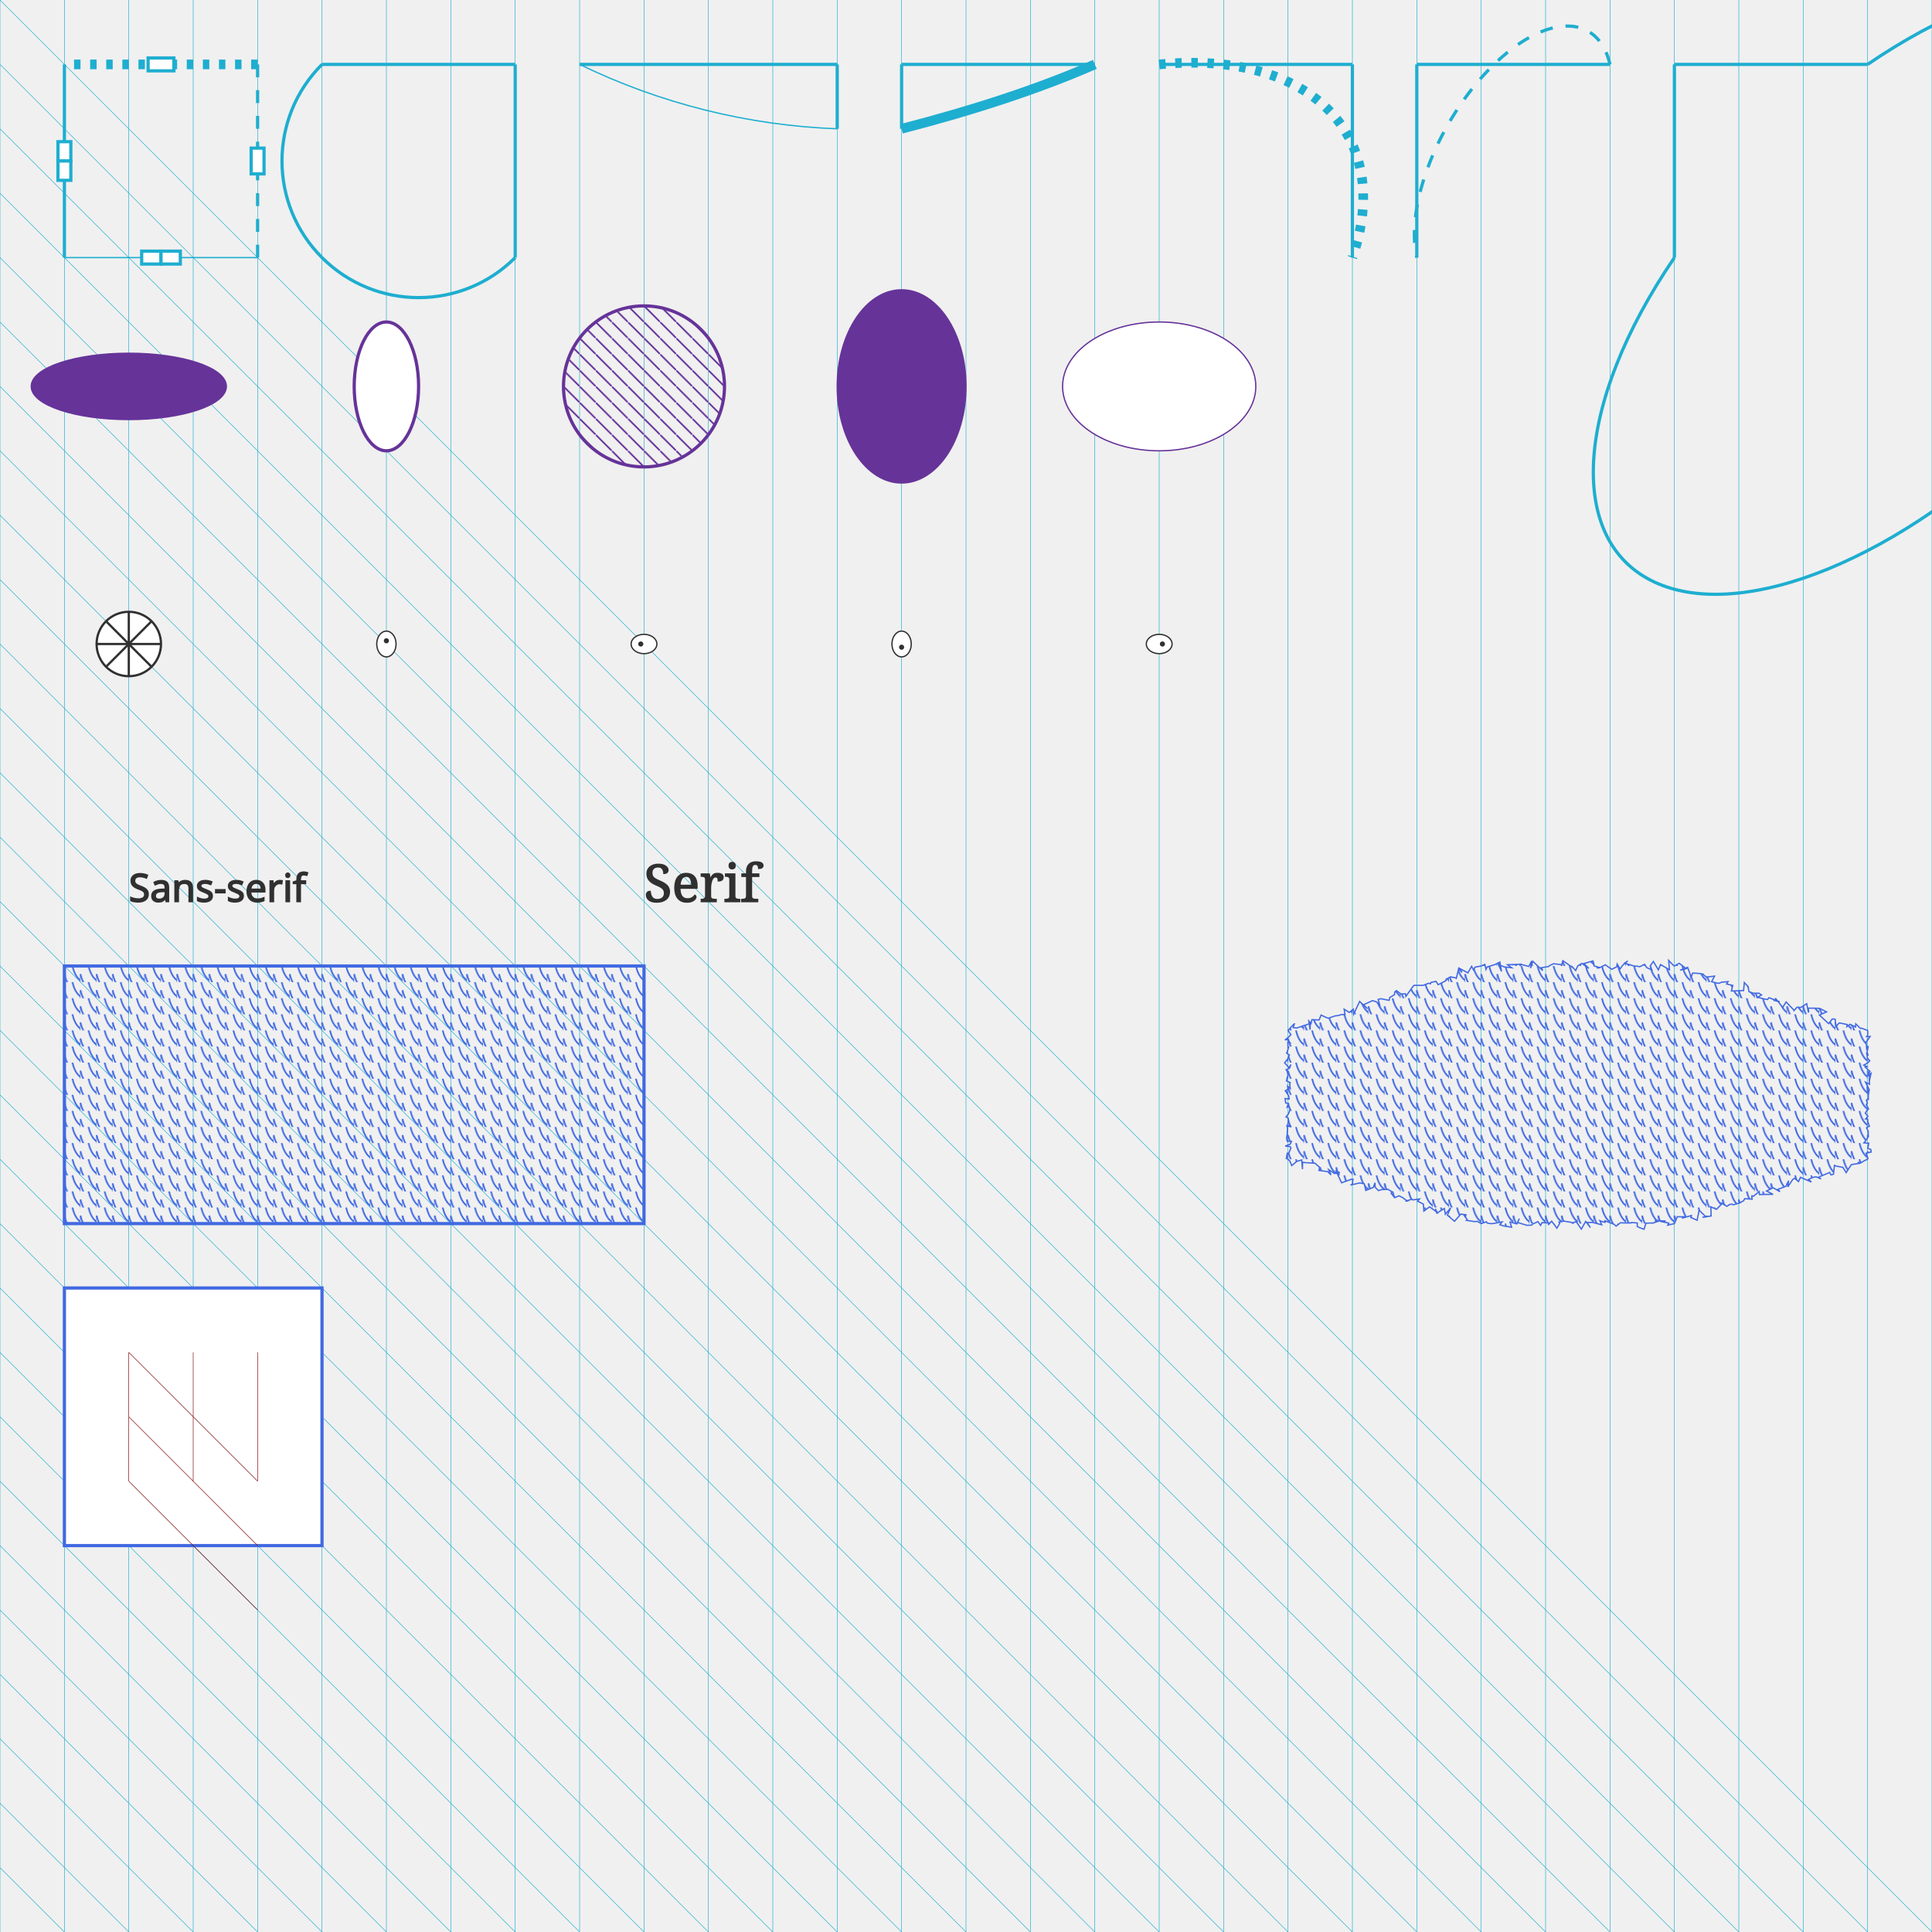
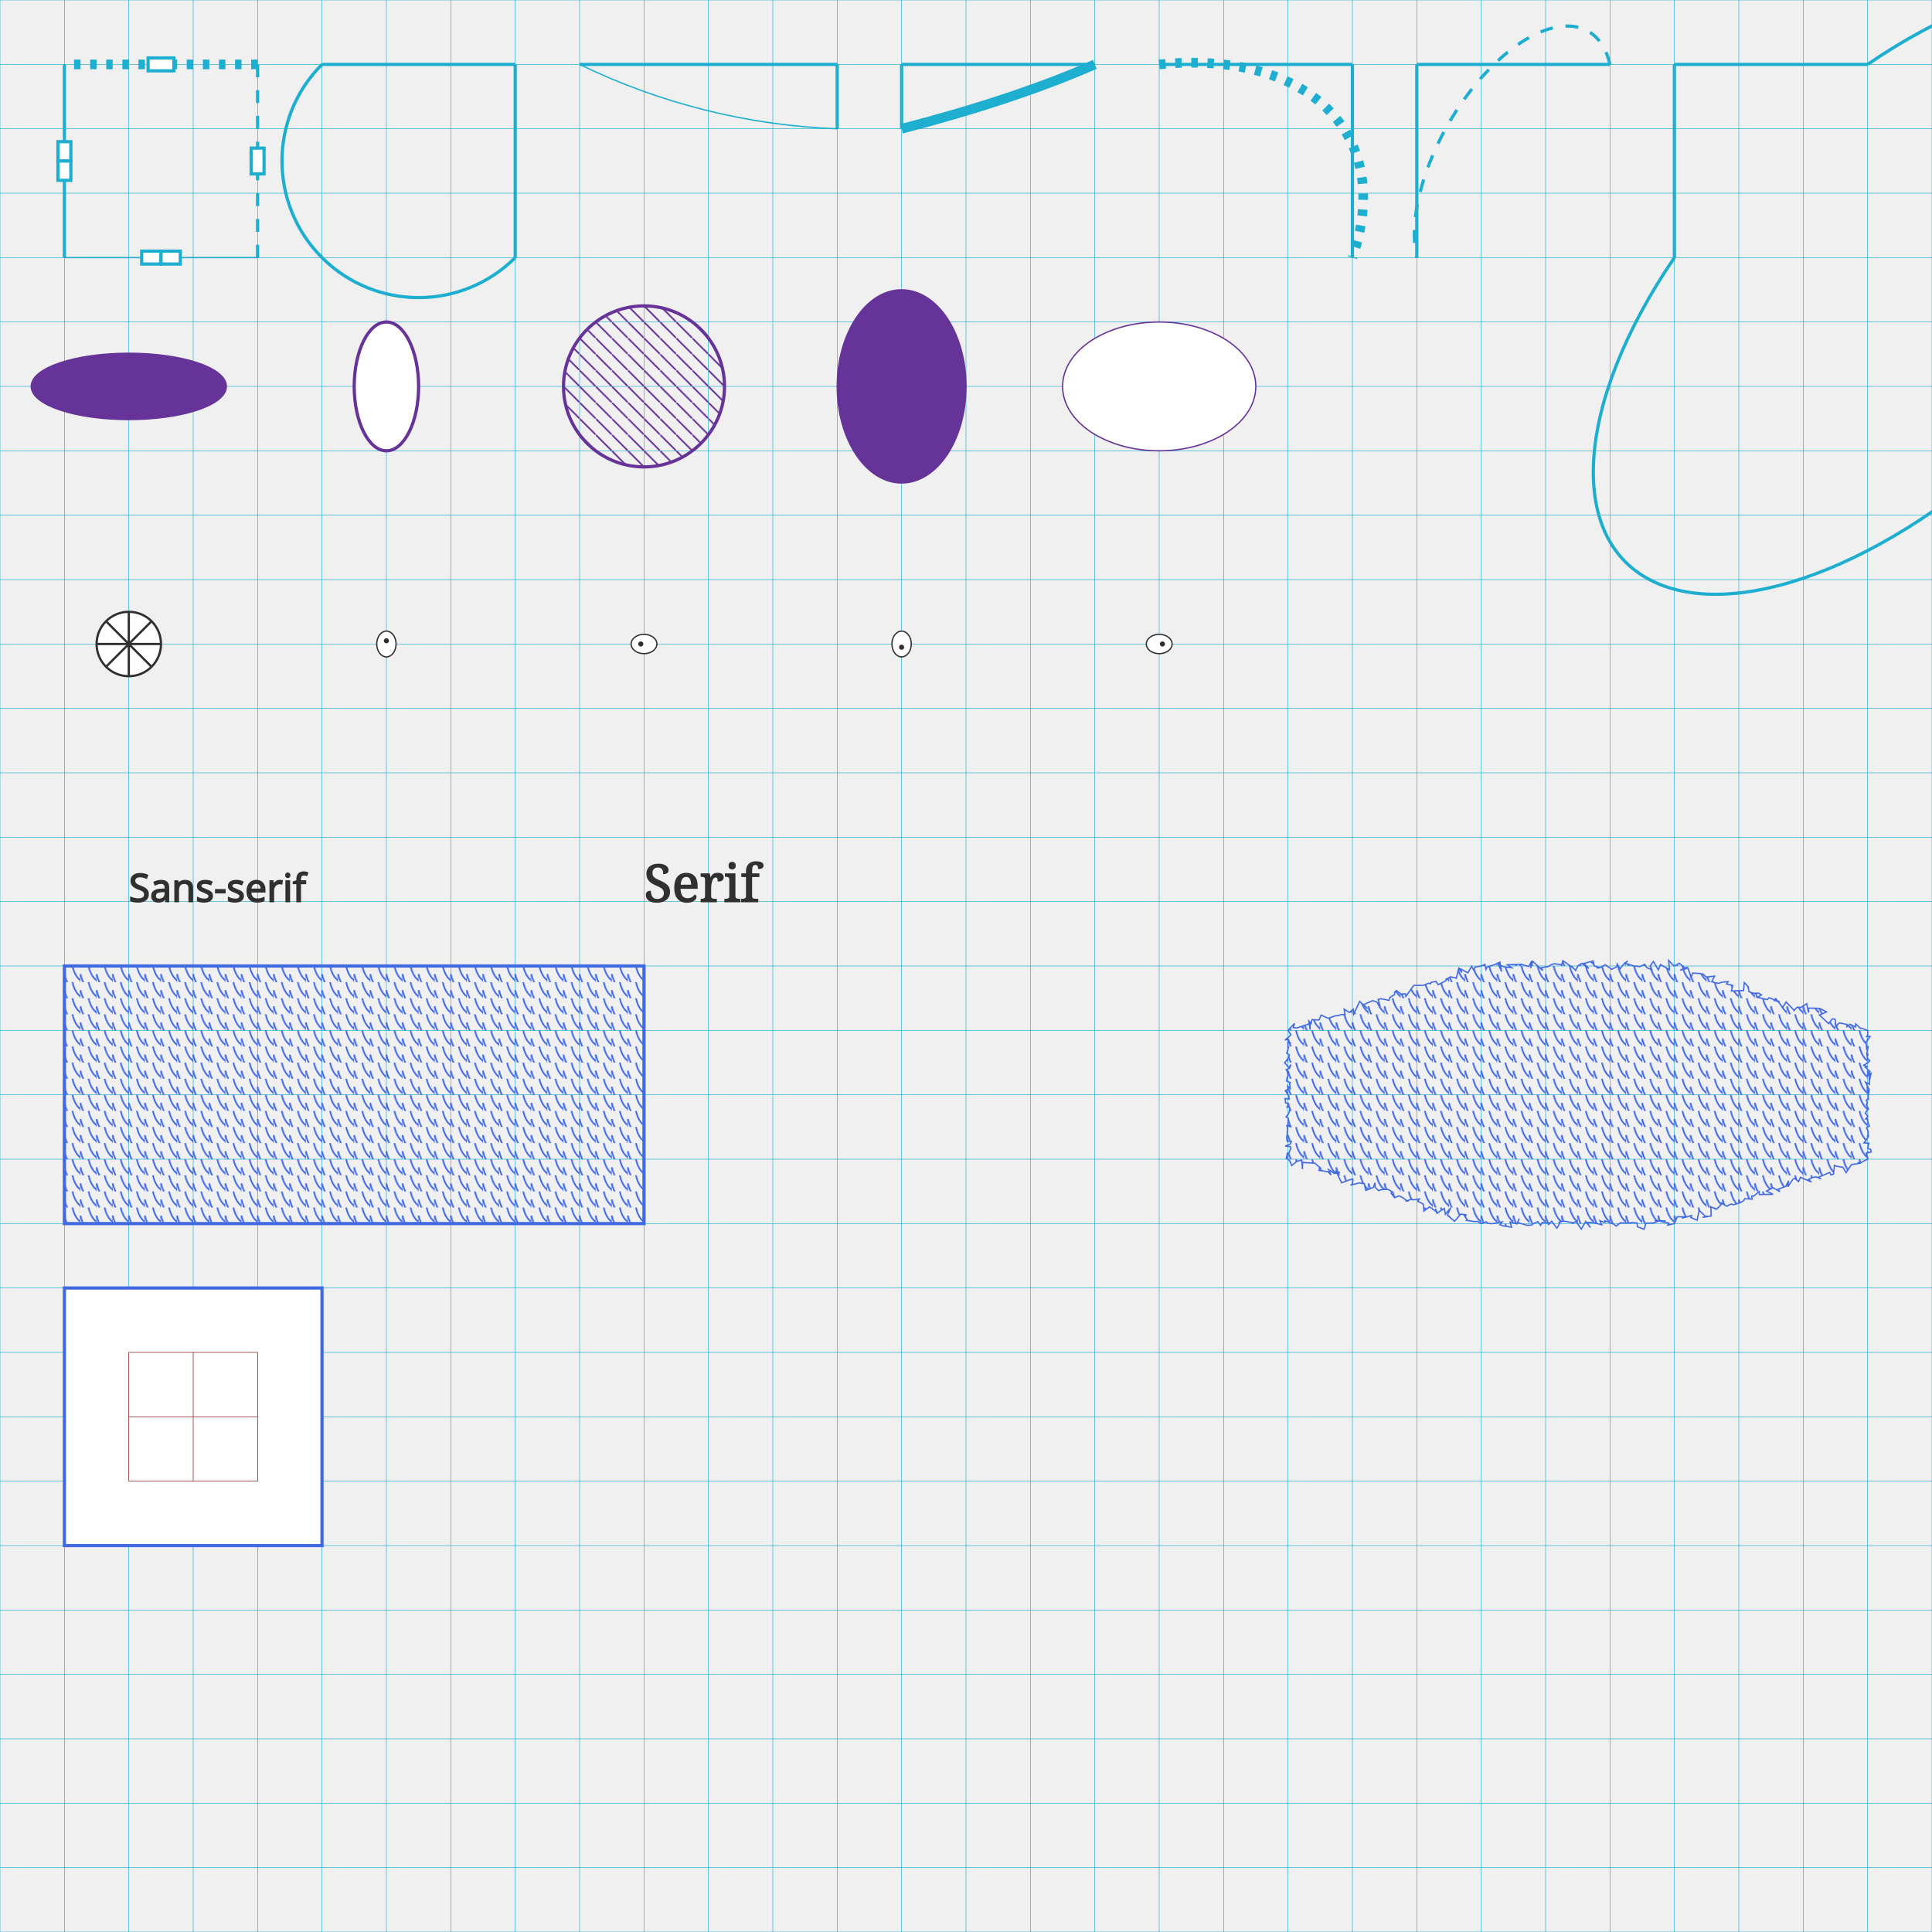
<svg xmlns="http://www.w3.org/2000/svg" viewBox="0 0 3000 3000" width="7.5in" height="7.5in">
  <defs>
    <pattern id="hatch00" viewBox="0 0 25.0 25.0" patternUnits="userSpaceOnUse" x="0" y="0" width="25.0" height="25.0">
      <g>
        <line stroke="#1EAED0" stroke-width="2.5" x1="0" y1="0" x2="25.0" y2="25.0" />
      </g>
    </pattern>
    <pattern id="wave00" viewBox="0 0 25.0 25.0" patternUnits="userSpaceOnUse" x="0" y="0" width="25.0" height="25.0">
      <g>
        <path stroke="#1EAED0" stroke-width="2.5" d="M 12.5 0.0 A 20.0 10.0 75 0 0 37.5 0.0 A 20.0 10.0 75 0 0 62.5 0.0 A 20.0 10.0 75 0 0 87.5 0.0 M 0.0 12.5 A 20.0 10.0 75 0 0 25.0 12.5 A 20.0 10.0 75 0 0 50.0 12.5 A 20.0 10.0 75 0 0 75.0 12.5" fill="none" />
      </g>
    </pattern>
  </defs>
-   <path stroke="#1EAED0" stroke-width="0.8" d="M 0 0 L 3000 3000 M 0 100 L 3000 3100 M 0 200 L 3000 3200 M 0 300 L 3000 3300 M 0 400 L 3000 3400 M 0 500 L 3000 3500 M 0 600 L 3000 3600 M 0 700 L 3000 3700 M 0 800 L 3000 3800 M 0 900 L 3000 3900 M 0 1000 L 3000 4000 M 0 1100 L 3000 4100 M 0 1200 L 3000 4200 M 0 1300 L 3000 4300 M 0 1400 L 3000 4400 M 0 1500 L 3000 4500 M 0 1600 L 3000 4600 M 0 1700 L 3000 4700 M 0 1800 L 3000 4800 M 0 1900 L 3000 4900 M 0 2000 L 3000 5000 M 0 2100 L 3000 5100 M 0 2200 L 3000 5200 M 0 2300 L 3000 5300 M 0 2400 L 3000 5400 M 0 2500 L 3000 5500 M 0 2600 L 3000 5600 M 0 2700 L 3000 5700 M 0 2800 L 3000 5800 M 0 2900 L 3000 5900 M 0 3000 L 3000 6000 M 0 0 L 0 3000 M 100 0 L 100 3000 M 200 0 L 200 3000 M 300 0 L 300 3000 M 400 0 L 400 3000 M 500 0 L 500 3000 M 600 0 L 600 3000 M 700 0 L 700 3000 M 800 0 L 800 3000 M 900 0 L 900 3000 M 1000 0 L 1000 3000 M 1100 0 L 1100 3000 M 1200 0 L 1200 3000 M 1300 0 L 1300 3000 M 1400 0 L 1400 3000 M 1500 0 L 1500 3000 M 1600 0 L 1600 3000 M 1700 0 L 1700 3000 M 1800 0 L 1800 3000 M 1900 0 L 1900 3000 M 2000 0 L 2000 3000 M 2100 0 L 2100 3000 M 2200 0 L 2200 3000 M 2300 0 L 2300 3000 M 2400 0 L 2400 3000 M 2500 0 L 2500 3000 M 2600 0 L 2600 3000 M 2700 0 L 2700 3000 M 2800 0 L 2800 3000 M 2900 0 L 2900 3000 M 3000 0 L 3000 3000" />
+   <path stroke="#1EAED0" stroke-width="0.8" d="M 0 0 L 3000 0 M 0 100 L 3000 100 M 0 200 L 3000 200 M 0 300 L 3000 300 M 0 400 L 3000 400 M 0 500 L 3000 500 M 0 600 L 3000 600 M 0 700 L 3000 700 M 0 800 L 3000 800 M 0 900 L 3000 900 M 0 1000 L 3000 1000 M 0 1100 L 3000 1100 M 0 1200 L 3000 1200 M 0 1300 L 3000 1300 M 0 1400 L 3000 1400 M 0 1500 L 3000 1500 M 0 1600 L 3000 1600 M 0 1700 L 3000 1700 M 0 1800 L 3000 1800 M 0 1900 L 3000 1900 M 0 2000 L 3000 2000 M 0 2100 L 3000 2100 M 0 2200 L 3000 2200 M 0 2300 L 3000 2300 M 0 2400 L 3000 2400 M 0 2500 L 3000 2500 M 0 2600 L 3000 2600 M 0 2700 L 3000 2700 M 0 2800 L 3000 2800 M 0 2900 L 3000 2900 M 0 3000 L 3000 3000 M 0 0 L 0 3000 M 100 0 L 100 3000 M 200 0 L 200 3000 M 300 0 L 300 3000 M 400 0 L 400 3000 M 500 0 L 500 3000 M 600 0 L 600 3000 M 700 0 L 700 3000 M 800 0 L 800 3000 M 900 0 L 900 3000 M 1000 0 L 1000 3000 M 1100 0 L 1100 3000 M 1200 0 L 1200 3000 M 1300 0 L 1300 3000 M 1400 0 L 1400 3000 M 1500 0 L 1500 3000 M 1600 0 L 1600 3000 M 1700 0 L 1700 3000 M 1800 0 L 1800 3000 M 1900 0 L 1900 3000 M 2000 0 L 2000 3000 M 2100 0 L 2100 3000 M 2200 0 L 2200 3000 M 2300 0 L 2300 3000 M 2400 0 L 2400 3000 M 2500 0 L 2500 3000 M 2600 0 L 2600 3000 M 2700 0 L 2700 3000 M 2800 0 L 2800 3000 M 2900 0 L 2900 3000 M 3000 0 L 3000 3000" />
  <path stroke="#1EAED0" stroke-width="5.0" d="M 100.0 100.0 L 100.0 400.0" />
  <path stroke="#1EAED0" stroke-width="2.0" d="M 100.0 400.0 L 400.0 400.0" />
  <path stroke="#1EAED0" stroke-dasharray="20.0 20.0" stroke-width="5.0" d="M 400.0 400.0 L 400.0 100.0" />
  <path stroke="#1EAED0" stroke-dasharray="10.0 15.0" stroke-width="15.0" d="M 400.0 100.0 L 100.0 100.0" />
  <rect stroke="#1EAED0" stroke-width="5.0" x="230.0" y="90.0" width="40.0" height="20.0" fill="white" />
  <rect stroke="#1EAED0" stroke-width="5.0" x="390.0" y="230.0" width="20.0" height="40.0" fill="white" />
  <rect stroke="#1EAED0" stroke-width="5.0" x="220.0" y="390.0" width="30.0" height="20.0" fill="white" />
  <rect stroke="#1EAED0" stroke-width="5.0" x="250.0" y="390.0" width="30.0" height="20.0" fill="white" />
  <rect stroke="#1EAED0" stroke-width="5.0" x="90.0" y="220.0" width="20.0" height="30.0" fill="white" />
  <rect stroke="#1EAED0" stroke-width="5.0" x="90.0" y="250.0" width="20.0" height="30.0" fill="white" />
  <path stroke="#1EAED0" stroke-width="5.0" d="M 500.0 100.0 L 800.0 100.0" />
  <path stroke="#1EAED0" stroke-width="5.0" d="M 800.0 100.0 L 800.0 400.0" />
  <path stroke="#1EAED0" stroke-width="5.0" d="M 500.0 100.0 A 150.0 150.0 0.0 0 0 800.0 400.0" fill="none" />
  <path stroke="#1EAED0" stroke-width="5.0" d="M 900.0 100.0 L 1300.0 100.0" />
  <path stroke="#1EAED0" stroke-width="5.0" d="M 1300.0 100.0 L 1300.0 200.0" />
  <path stroke="#1EAED0" stroke-width="2.0" d="M 900.0 100.0 A 1000.0 1000.0 0.0 0 0 1300.0 200.0" fill="none" />
  <path stroke="#1EAED0" stroke-width="5.0" d="M 1400.0 100.0 L 1700.0 100.0" />
  <path stroke="#1EAED0" stroke-width="5.0" d="M 1400.0 100.0 L 1400.0 200.0" />
  <path stroke="#1EAED0" stroke-width="15.0" d="M 1400.0 200.0 A 500.0 2000.0 270.0 0 0 1700.0 100.0" fill="none" />
  <path stroke="#1EAED0" stroke-width="5.0" d="M 1800.0 100.0 L 2100.0 100.0" />
  <path stroke="#1EAED0" stroke-width="5.0" d="M 2100.0 100.0 L 2100.0 400.0" />
  <path stroke="#1EAED0" stroke-dasharray="10.0 15.0" stroke-width="15.0" d="M 1800.0 100.0 A 300.0 500.0 60.0 0 1 2100.0 400.0" fill="none" />
  <path stroke="#1EAED0" stroke-width="5.0" d="M 2200.0 100.0 L 2500.0 100.0" />
  <path stroke="#1EAED0" stroke-width="5.0" d="M 2200.0 100.0 L 2200.0 400.0" />
  <path stroke="#1EAED0" stroke-dasharray="20.0 20.0" stroke-width="5.0" d="M 2500.0 100.0 A 200.0 100.0 120.0 1 0 2200.0 400.0" fill="none" />
  <path stroke="#1EAED0" stroke-width="5.0" d="M 2600.0 100.0 L 2900.0 100.0" />
  <path stroke="#1EAED0" stroke-width="5.0" d="M 2600.0 100.0 L 2600.0 400.0" />
  <path stroke="#1EAED0" stroke-width="5.0" d="M 2900.0 100.0 A 300.0 600.0 45.0 1 1 2600.0 400.0" fill="none" />
  <defs>
    <pattern id="hatch01" viewBox="0 0 25.0 25.0" patternUnits="userSpaceOnUse" x="0" y="0" width="25.0" height="25.0">
      <g>
        <line stroke="rebeccapurple" stroke-width="2.5" x1="0" y1="0" x2="25.0" y2="25.0" />
      </g>
    </pattern>
    <pattern id="wave01" viewBox="0 0 25.0 25.0" patternUnits="userSpaceOnUse" x="0" y="0" width="25.0" height="25.0">
      <g>
        <path stroke="rebeccapurple" stroke-width="2.5" d="M 12.5 0.0 A 20.0 10.0 75 0 0 37.5 0.0 A 20.0 10.0 75 0 0 62.5 0.0 A 20.0 10.0 75 0 0 87.5 0.0 M 0.0 12.5 A 20.0 10.0 75 0 0 25.0 12.5 A 20.0 10.0 75 0 0 50.0 12.5 A 20.0 10.0 75 0 0 75.0 12.5" fill="none" />
      </g>
    </pattern>
  </defs>
  <ellipse stroke="rebeccapurple" stroke-width="5.0" cx="200.0" cy="600.0" rx="150.0" ry="50.0" fill="rebeccapurple" />
  <ellipse stroke="rebeccapurple" stroke-width="5.0" cx="600.0" cy="600.0" rx="50.0" ry="100.0" fill="white" />
  <ellipse stroke="rebeccapurple" stroke-width="5.0" cx="1000.0" cy="600.0" rx="125.0" ry="125.0" fill="url(#hatch01)" />
  <ellipse stroke="rebeccapurple" stroke-width="2.0" cx="1400.0" cy="600.0" rx="100.0" ry="150.0" fill="rebeccapurple" />
  <ellipse stroke="rebeccapurple" stroke-width="2.0" cx="1800.0" cy="600.0" rx="150.0" ry="100.0" fill="white" />
  <defs>
    <pattern id="hatch02" viewBox="0 0 25.0 25.0" patternUnits="userSpaceOnUse" x="0" y="0" width="25.0" height="25.0">
      <g>
        <line stroke="#303030" stroke-width="2.5" x1="0" y1="0" x2="25.0" y2="25.0" />
      </g>
    </pattern>
    <pattern id="wave02" viewBox="0 0 25.0 25.0" patternUnits="userSpaceOnUse" x="0" y="0" width="25.0" height="25.0">
      <g>
        <path stroke="#303030" stroke-width="2.5" d="M 12.5 0.0 A 20.0 10.0 75 0 0 37.5 0.0 A 20.0 10.0 75 0 0 62.5 0.0 A 20.0 10.0 75 0 0 87.5 0.0 M 0.0 12.5 A 20.0 10.0 75 0 0 25.0 12.5 A 20.0 10.0 75 0 0 50.0 12.5 A 20.0 10.0 75 0 0 75.0 12.5" fill="none" />
      </g>
    </pattern>
  </defs>
  <circle stroke="#303030" stroke-width="3.5" cx="200.0" cy="1000.0" r="50.0" fill="white" />
  <line stroke="#303030" stroke-width="3.5" x1="200.0" y1="1050.0" x2="200.0" y2="950.0" />
  <line stroke="#303030" stroke-width="3.5" x1="250.0" y1="1000.0" x2="150.0" y2="1000.0" />
  <line stroke="#303030" stroke-width="3.5" x1="235.355" y1="964.645" x2="164.645" y2="1035.355" />
  <line stroke="#303030" stroke-width="3.5" x1="235.355" y1="1035.355" x2="164.645" y2="964.645" />
  <ellipse stroke="#303030" stroke-width="2.0" cx="600.0" cy="1000.0" rx="15.0" ry="20.0" fill="white" />
  <circle stroke="#303030" stroke-width="2.0" cx="600.0" cy="995.0" r="3.0" fill="#303030" />
  <ellipse stroke="#303030" stroke-width="2.0" cx="1000.0" cy="1000.0" rx="20.0" ry="15.0" fill="white" />
  <circle stroke="#303030" stroke-width="2.0" cx="995.0" cy="1000.0" r="3.0" fill="#303030" />
  <ellipse stroke="#303030" stroke-width="2.0" cx="1400.0" cy="1000.0" rx="15.0" ry="20.0" fill="white" />
  <circle stroke="#303030" stroke-width="2.0" cx="1400.0" cy="1005.0" r="3.0" fill="#303030" />
  <ellipse stroke="#303030" stroke-width="2.0" cx="1800.0" cy="1000.0" rx="20.0" ry="15.0" fill="white" />
  <circle stroke="#303030" stroke-width="2.0" cx="1805.0" cy="1000.0" r="3.0" fill="#303030" />
  <text stroke="#303030" stroke-width="2.0" font-family="HelveticaNeue-CondensedBold, sans-serif" font-size="60px" fill="#303030" x="200.0" y="1400.0">Sans-serif</text>
  <text stroke="#303030" stroke-width="2.0" font-family="Soutane, serif" font-size="80px" fill="#303030" x="1000.0" y="1400.0">Serif</text>
  <defs>
    <pattern id="hatch03" viewBox="0 0 25.0 25.0" patternUnits="userSpaceOnUse" x="0" y="0" width="25.0" height="25.0">
      <g>
        <line stroke="RoyalBlue" stroke-width="2.5" x1="0" y1="0" x2="25.0" y2="25.0" />
      </g>
    </pattern>
    <pattern id="wave03" viewBox="0 0 25.0 25.0" patternUnits="userSpaceOnUse" x="0" y="0" width="25.0" height="25.0">
      <g>
        <path stroke="RoyalBlue" stroke-width="2.5" d="M 12.5 0.0 A 20.0 10.0 75 0 0 37.5 0.0 A 20.0 10.0 75 0 0 62.5 0.0 A 20.0 10.0 75 0 0 87.5 0.0 M 0.0 12.5 A 20.0 10.0 75 0 0 25.0 12.5 A 20.0 10.0 75 0 0 50.0 12.5 A 20.0 10.0 75 0 0 75.0 12.5" fill="none" />
      </g>
    </pattern>
  </defs>
  <polygon stroke="RoyalBlue" stroke-width="5.0" points="100.0,1500.0 1000.0,1500.0 1000.0,1900.0 100.0,1900.0 100.0,1500.0" fill="url(#wave03)" />
  <polygon stroke="RoyalBlue" stroke-width="2.0" points="2300.0,1500.0 2305.69,1497.49 2307.39,1505.34 2309.25,1501.45 2320.80,1497.96 2329.00,1493.91 2331.55,1508.44 2326.80,1497.83 2335.73,1501.37 2347.34,1502.71 2340.92,1498.09 2361.19,1497.21 2359.98,1499.68 2362.43,1497.60 2373.98,1500.71 2378.33,1492.21 2376.72,1503.35 2380.10,1492.68 2395.49,1507.12 2394.47,1505.06 2393.26,1502.73 2404.42,1500.86 2407.50,1498.59 2412.71,1496.50 2424.54,1497.88 2424.70,1499.99 2426.77,1491.72 2443.38,1503.31 2439.98,1499.98 2446.69,1507.04 2450.04,1499.75 2456.21,1495.94 2467.11,1503.76 2459.49,1496.16 2473.66,1492.09 2475.74,1500.09 2481.85,1501.76 2479.42,1503.00 2483.35,1502.95 2492.64,1498.14 2502.59,1505.11 2510.37,1501.37 2511.12,1496.91 2515.65,1504.54 2519.54,1499.03 2527.56,1492.10 2522.73,1495.61 2537.99,1500.17 2541.57,1500.22 2546.19,1501.13 2553.71,1497.38 2557.14,1502.60 2564.72,1505.72 2562.36,1499.96 2567.33,1492.96 2575.06,1506.03 2578.47,1497.76 2592.31,1505.75 2591.11,1491.33 2597.68,1498.31 2600.0,1500.0 2600.0,1500.0 2607.48,1495.84 2618.30,1504.13 2608.88,1506.48 2620.51,1502.09 2626.04,1516.93 2628.44,1510.99 2638.31,1511.55 2644.68,1512.59 2645.81,1514.28 2649.87,1517.12 2662.35,1515.74 2657.84,1524.35 2664.07,1526.06 2668.94,1526.93 2673.46,1525.14 2683.32,1524.31 2681.03,1527.93 2690.65,1530.17 2688.53,1538.78 2707.41,1538.14 2708.60,1525.67 2714.53,1532.02 2715.82,1539.83 2722.81,1542.32 2731.24,1542.24 2735.28,1544.96 2729.20,1548.54 2739.08,1551.05 2744.44,1552.10 2746.89,1549.25 2763.56,1555.60 2754.86,1553.47 2757.35,1550.61 2768.15,1564.30 2773.46,1555.84 2785.06,1567.89 2785.63,1569.34 2790.49,1563.95 2796.20,1564.32 2805.47,1558.54 2808.11,1572.17 2808.53,1570.00 2807.57,1565.44 2817.20,1565.45 2825.66,1565.81 2836.23,1571.26 2825.25,1576.20 2839.48,1589.52 2845.23,1582.16 2849.57,1582.61 2850.97,1593.64 2856.05,1588.36 2868.30,1590.86 2867.79,1594.12 2872.76,1590.48 2881.21,1594.71 2881.60,1589.83 2889.02,1597.02 2890.38,1596.56 2900.0,1600.0 2900.0,1600.0 2900.25,1602.97 2900.02,1608.83 2897.28,1609.74 2903.88,1609.47 2898.88,1616.83 2897.62,1617.74 2898.56,1628.48 2901.06,1624.24 2899.74,1631.25 2899.16,1633.56 2900.90,1639.10 2898.40,1634.58 2899.96,1643.37 2903.30,1647.11 2900.46,1650.30 2894.01,1653.90 2898.99,1656.21 2896.34,1657.08 2903.69,1663.65 2899.44,1671.00 2905.31,1666.68 2903.14,1676.77 2902.69,1676.09 2902.92,1683.65 2896.81,1680.43 2902.57,1692.19 2899.41,1685.48 2899.76,1696.91 2902.64,1690.99 2901.01,1701.66 2901.25,1707.15 2899.89,1706.84 2898.08,1708.27 2899.70,1712.59 2897.99,1715.15 2901.47,1722.05 2898.40,1725.07 2896.09,1729.43 2896.69,1728.75 2900.48,1733.47 2896.98,1737.50 2899.99,1737.65 2900.54,1742.45 2902.79,1748.85 2899.62,1750.12 2898.34,1751.41 2901.35,1757.32 2900.80,1756.46 2901.22,1764.92 2900.95,1765.45 2897.46,1770.78 2894.28,1774.62 2901.91,1775.20 2901.65,1776.37 2900.16,1783.11 2904.80,1784.77 2905.64,1788.81 2897.65,1790.75 2900.55,1798.83 2900.0,1800.0 2900.0,1800.0 2894.75,1802.48 2889.82,1805.40 2884.77,1804.99 2887.07,1806.45 2874.96,1808.37 2872.62,1811.72 2866.72,1820.85 2861.61,1812.65 2851.59,1810.80 2848.53,1809.56 2847.01,1823.36 2843.06,1824.34 2841.12,1820.53 2823.23,1828.23 2827.80,1830.65 2819.85,1827.36 2815.10,1828.29 2808.27,1831.47 2812.75,1835.44 2795.80,1828.12 2792.70,1834.78 2786.59,1829.56 2783.73,1831.49 2776.13,1842.95 2777.29,1833.36 2773.38,1841.96 2760.83,1846.78 2763.85,1850.50 2753.31,1844.33 2743.09,1849.38 2753.14,1854.54 2732.02,1854.87 2731.67,1850.29 2722.60,1857.58 2720.53,1856.75 2720.05,1858.69 2720.76,1862.04 2709.07,1861.33 2707.67,1864.31 2701.79,1867.78 2691.65,1870.84 2689.23,1869.71 2685.42,1870.50 2681.52,1873.17 2672.90,1868.12 2673.09,1869.90 2665.39,1877.82 2656.60,1874.01 2657.03,1888.13 2643.53,1890.20 2650.38,1889.43 2648.31,1888.91 2638.44,1879.32 2635.27,1894.77 2625.48,1890.50 2626.40,1887.50 2611.74,1891.62 2616.92,1889.44 2604.49,1889.33 2600.0,1900.0 2600.0,1900.0 2589.67,1902.42 2591.37,1899.26 2577.18,1896.32 2586.46,1895.84 2569.41,1895.54 2575.53,1896.24 2564.97,1899.67 2566.66,1898.96 2555.84,1899.36 2552.86,1908.83 2544.82,1905.83 2542.30,1904.35 2542.38,1899.07 2533.04,1898.27 2532.49,1899.08 2519.88,1898.91 2516.23,1898.68 2509.52,1903.93 2506.11,1900.97 2491.91,1895.60 2492.37,1897.88 2488.77,1897.27 2484.24,1895.49 2487.12,1901.82 2473.11,1898.23 2464.11,1898.15 2469.59,1906.18 2462.25,1896.58 2455.47,1908.53 2446.59,1895.74 2447.44,1896.85 2440.90,1899.79 2443.99,1898.79 2428.42,1896.12 2420.84,1897.77 2421.87,1899.69 2417.54,1907.17 2409.42,1896.23 2404.09,1902.12 2405.42,1899.07 2394.51,1898.44 2392.17,1902.77 2388.03,1896.93 2380.51,1900.42 2378.06,1902.44 2371.22,1902.68 2356.54,1898.36 2359.18,1892.16 2355.46,1900.53 2343.89,1897.07 2344.68,1897.31 2347.18,1905.59 2334.79,1903.63 2328.99,1901.77 2332.55,1897.37 2318.28,1899.95 2314.94,1900.11 2309.23,1899.15 2307.99,1897.10 2300.0,1900.0 2300.0,1900.0 2294.17,1896.59 2289.93,1896.89 2277.19,1895.00 2278.35,1894.10 2273.28,1886.93 2277.42,1886.36 2268.38,1885.30 2258.54,1896.38 2247.51,1886.90 2252.52,1875.57 2244.37,1885.45 2242.81,1876.48 2231.10,1883.83 2228.90,1877.00 2231.38,1882.24 2219.78,1873.95 2210.97,1880.59 2210.21,1869.70 2201.16,1865.12 2204.14,1861.75 2193.66,1863.19 2192.37,1862.12 2182.46,1865.28 2185.25,1864.89 2177.55,1859.34 2172.19,1856.85 2165.61,1859.74 2160.07,1852.84 2161.45,1850.57 2155.32,1846.82 2144.97,1847.30 2140.46,1848.75 2135.29,1843.49 2135.08,1836.61 2132.56,1843.77 2120.78,1848.51 2118.40,1838.17 2111.25,1836.82 2097.00,1840.22 2099.92,1839.00 2100.89,1831.11 2098.69,1831.04 2083.23,1836.64 2074.81,1819.00 2080.51,1821.03 2071.97,1822.17 2063.16,1816.21 2066.76,1824.42 2061.77,1819.30 2048.07,1817.42 2049.18,1812.69 2041.77,1806.18 2027.26,1805.39 2022.63,1804.73 2022.47,1815.46 2021.27,1801.17 2013.57,1803.44 2005.78,1809.90 2002.86,1802.80 2000.0,1800.0 2000.0,1800.0 1997.37,1798.87 1998.90,1790.78 2000.78,1791.73 2004.55,1782.63 2003.30,1780.40 1995.69,1779.64 2003.41,1776.61 2005.22,1772.17 1998.88,1772.27 1997.81,1767.23 1998.95,1759.60 1998.78,1758.47 1999.29,1751.43 1998.35,1748.32 2005.05,1749.67 1999.42,1746.90 2000.20,1742.72 2000.22,1739.28 2000.44,1736.54 1996.94,1734.27 2000.56,1729.84 2002.38,1725.17 2003.04,1722.15 2000.99,1717.92 1998.66,1719.11 2000.43,1713.52 1996.39,1712.69 1995.47,1705.83 2001.79,1706.56 2001.20,1701.81 1995.80,1693.68 1999.75,1691.56 1999.44,1686.48 2003.44,1690.22 2002.65,1682.82 2003.50,1681.10 1997.62,1678.38 1999.01,1672.38 2000.00,1670.04 1998.92,1664.05 1997.11,1661.01 2000.09,1660.06 2004.52,1653.04 2002.33,1658.61 1994.72,1650.38 1997.65,1646.57 1999.33,1644.65 2002.15,1638.21 1997.90,1635.28 1999.28,1631.78 2001.24,1625.06 1999.98,1626.48 1999.72,1618.40 2003.15,1619.17 1998.91,1614.10 1995.37,1614.83 2001.49,1609.90 2004.48,1606.62 2001.39,1602.05 2000.0,1600.0 2000.0,1600.0 2009.10,1590.17 2009.85,1589.99 2008.02,1595.54 2013.33,1596.35 2034.49,1589.26 2034.32,1598.89 2032.38,1585.40 2035.83,1589.25 2037.12,1583.30 2048.28,1583.79 2051.38,1576.18 2060.77,1580.53 2062.83,1581.05 2073.07,1577.50 2078.04,1576.93 2083.10,1575.37 2088.44,1575.27 2087.17,1567.06 2095.20,1572.08 2101.47,1567.03 2102.08,1574.53 2111.29,1554.98 2123.32,1566.31 2117.41,1560.06 2131.26,1553.78 2137.30,1555.61 2142.34,1560.39 2139.99,1551.88 2144.09,1550.79 2157.02,1553.30 2158.08,1548.89 2165.33,1544.57 2165.77,1540.32 2168.39,1538.15 2175.29,1543.48 2182.41,1543.19 2183.02,1547.15 2189.58,1538.04 2192.75,1533.41 2195.70,1530.08 2209.71,1530.01 2210.04,1530.03 2218.40,1526.72 2221.19,1527.71 2222.06,1525.47 2229.84,1523.88 2233.12,1529.05 2245.49,1522.65 2245.27,1520.76 2252.24,1516.85 2259.49,1518.16 2261.31,1519.25 2265.00,1504.04 2270.08,1509.98 2266.69,1503.88 2279.35,1510.67 2285.13,1500.46 2287.99,1505.96 2290.44,1501.76 2300.0,1500.0" fill="url(#wave03)" />
  <polygon stroke="RoyalBlue" stroke-width="5.0" points="100.0,2000.0 500.0,2000.0 500.0,2400.0 100.0,2400.0 100.0,2000.0" fill="white" />
  <defs>
    <pattern id="hatch04" viewBox="0 0 25.0 25.0" patternUnits="userSpaceOnUse" x="0" y="0" width="25.0" height="25.0">
      <g>
        <line stroke="maroon" stroke-width="2.5" x1="0" y1="0" x2="25.0" y2="25.0" />
      </g>
    </pattern>
    <pattern id="wave04" viewBox="0 0 25.0 25.0" patternUnits="userSpaceOnUse" x="0" y="0" width="25.0" height="25.0">
      <g>
        <path stroke="maroon" stroke-width="2.5" d="M 12.5 0.0 A 20.0 10.0 75 0 0 37.5 0.0 A 20.0 10.0 75 0 0 62.5 0.0 A 20.0 10.0 75 0 0 87.5 0.0 M 0.0 12.5 A 20.0 10.0 75 0 0 25.0 12.5 A 20.0 10.0 75 0 0 50.0 12.5 A 20.0 10.0 75 0 0 75.0 12.5" fill="none" />
      </g>
    </pattern>
  </defs>
-   <path stroke="maroon" stroke-width="0.8" d="M 200 2100 L 400 2300 M 200 2200 L 400 2400 M 200 2300 L 400 2500 M 200 2100 L 200 2300 M 300 2100 L 300 2300 M 400 2100 L 400 2300" />
+   <path stroke="maroon" stroke-width="0.8" d="M 200 2100 L 400 2100 M 200 2200 L 400 2200 M 200 2300 L 400 2300 M 200 2100 L 200 2300 M 300 2100 L 300 2300 M 400 2100 L 400 2300" />
</svg>
